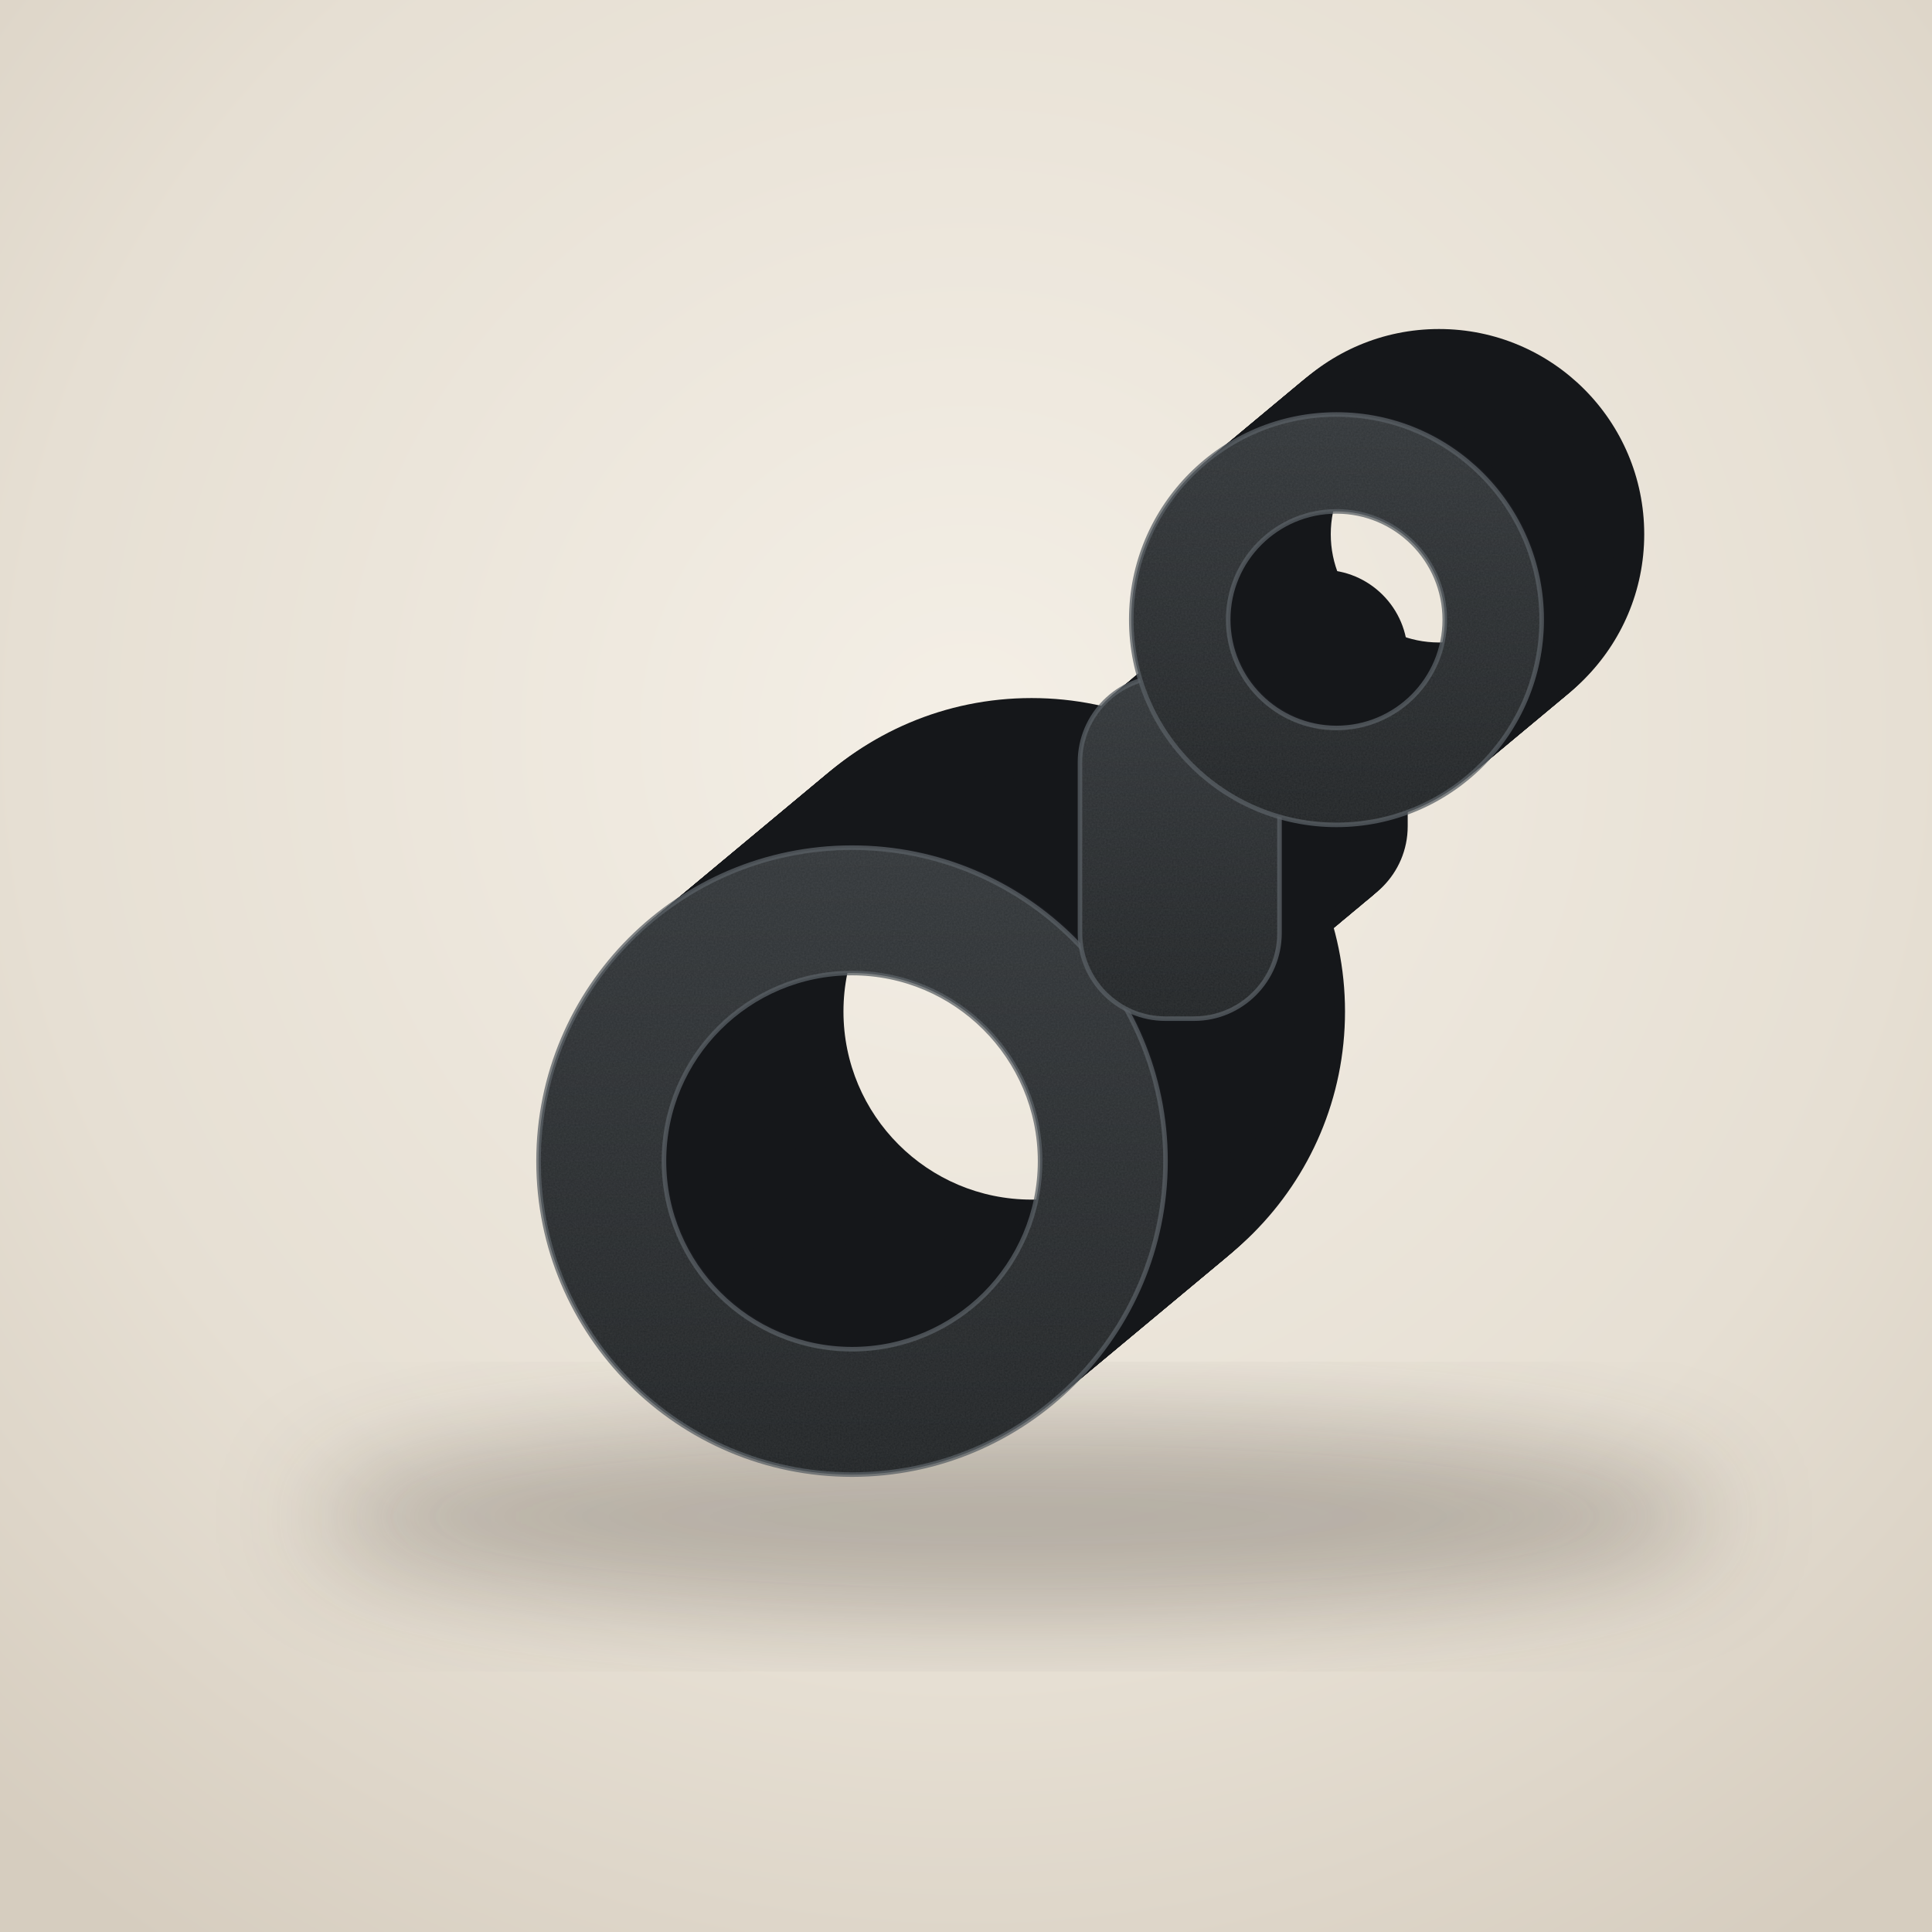
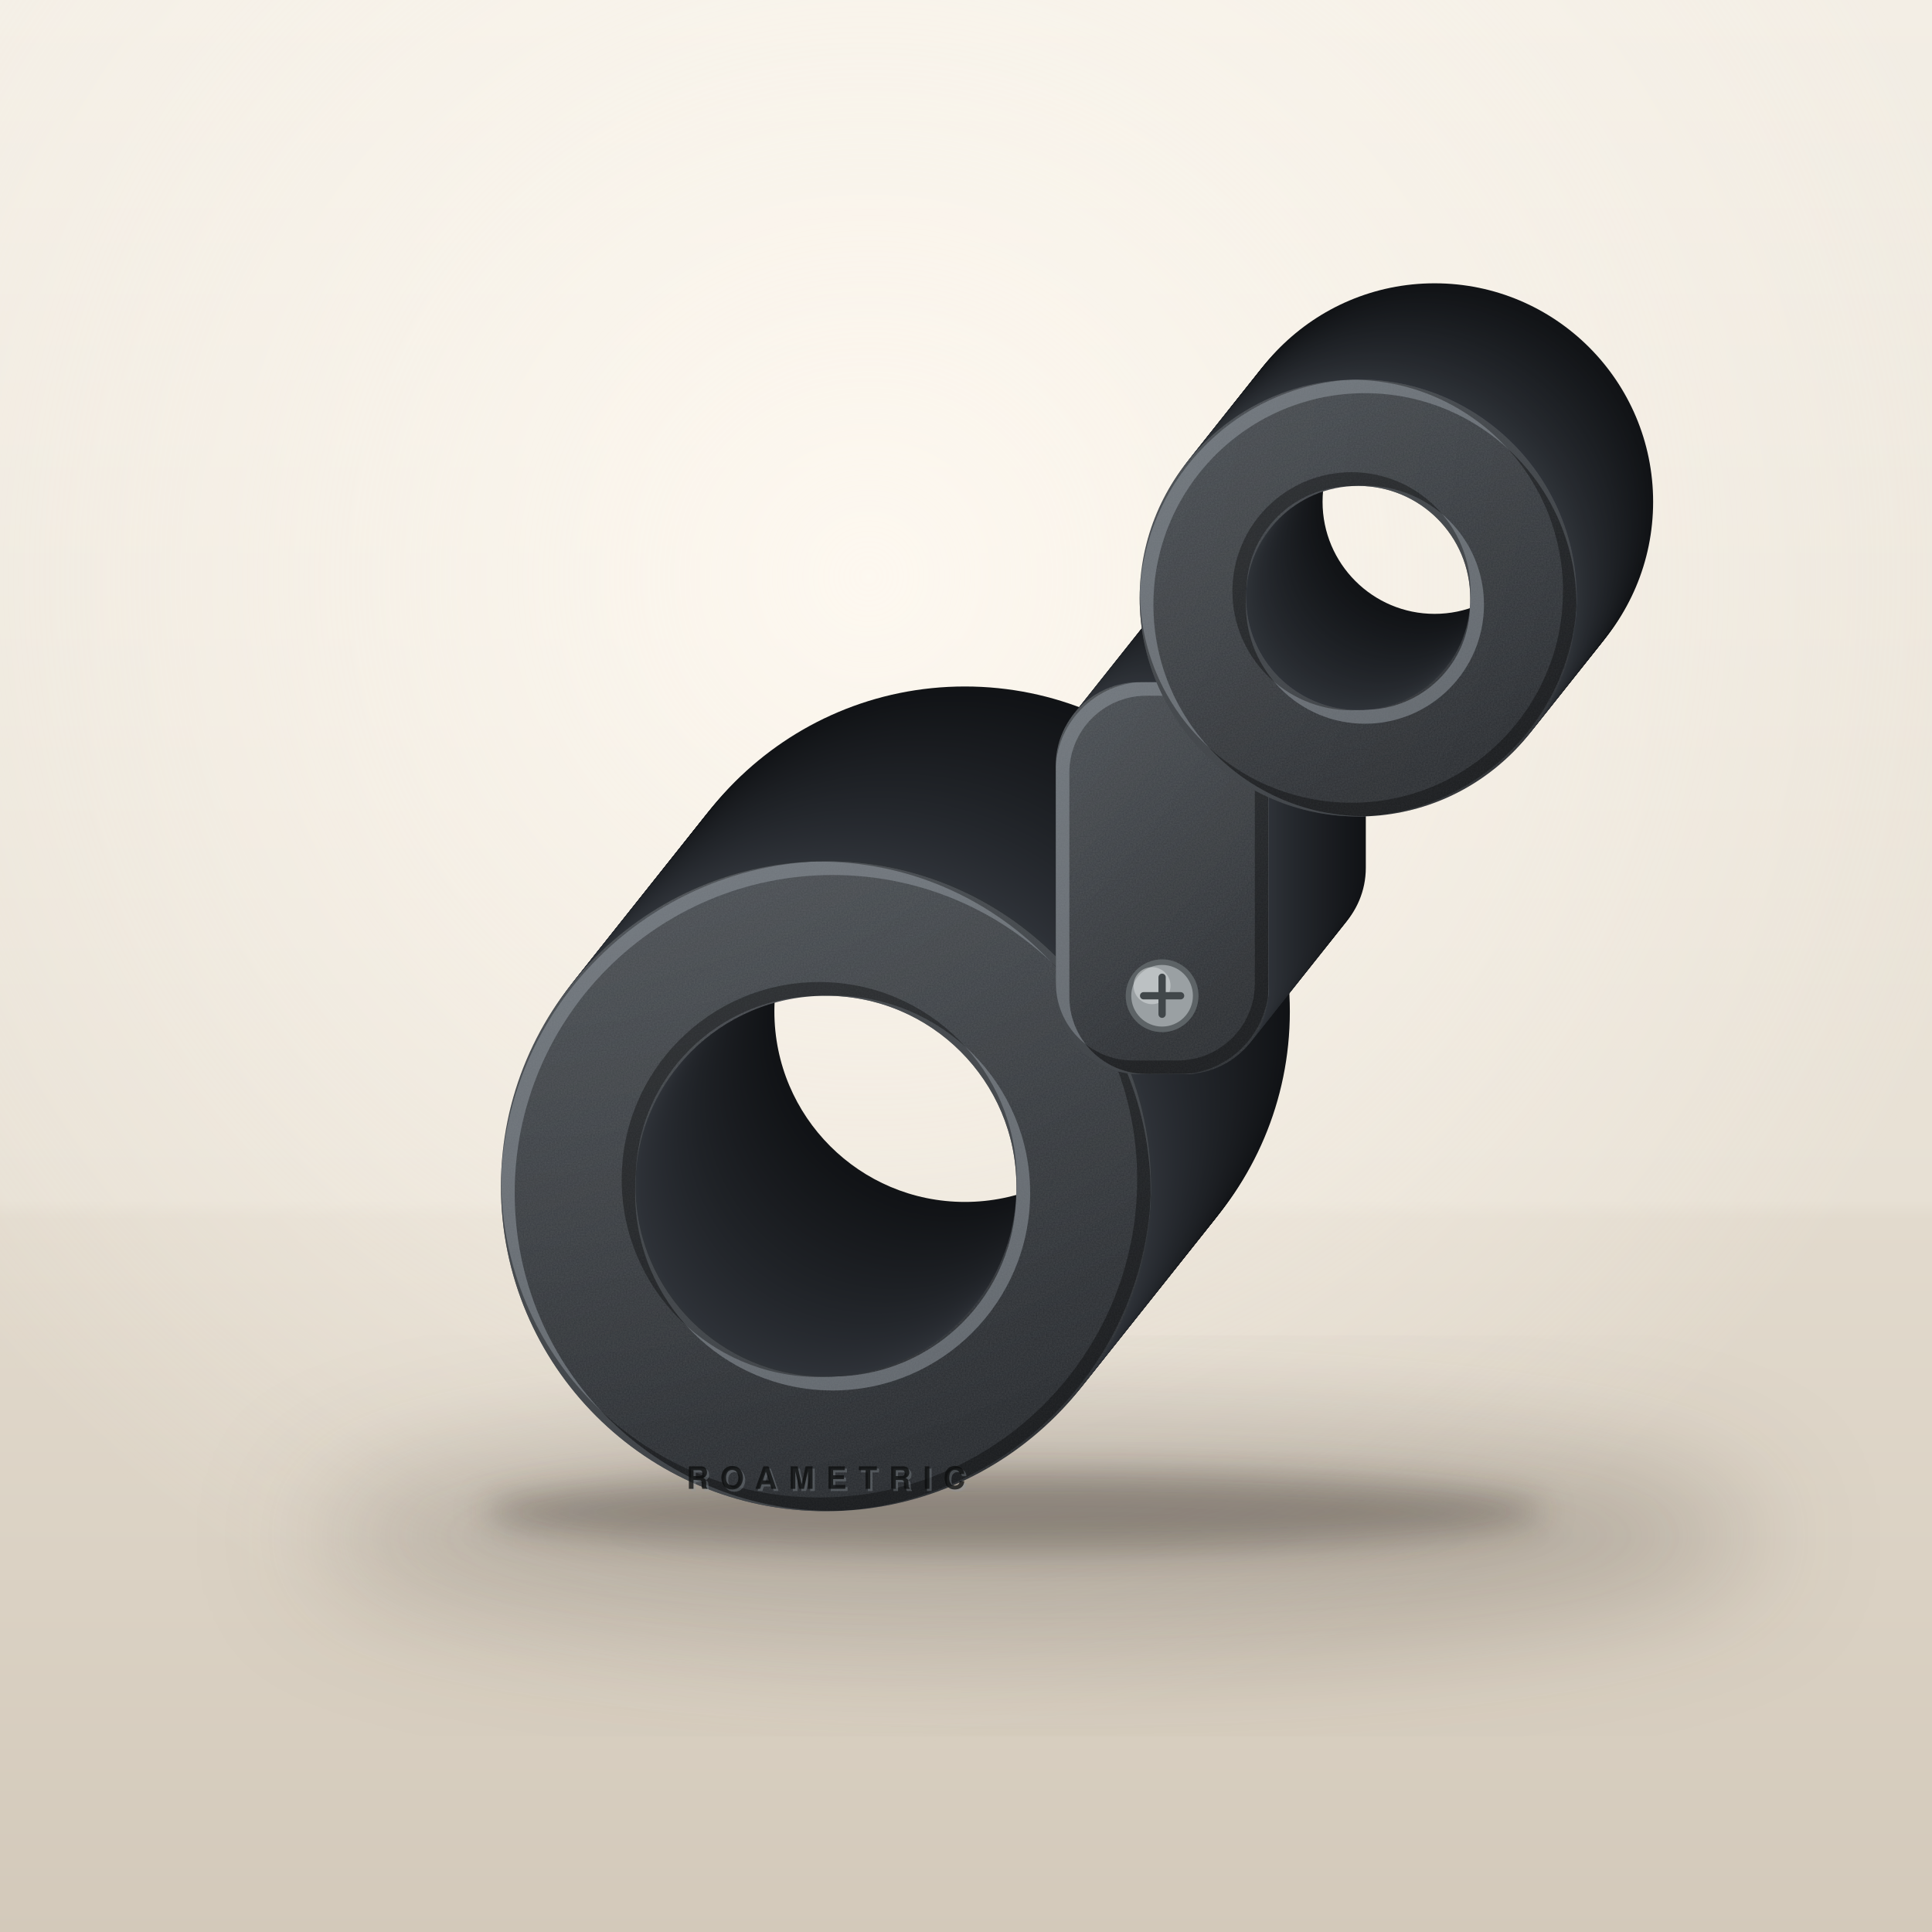
<svg xmlns="http://www.w3.org/2000/svg" viewBox="0 0 800 800" width="800" height="800">
  <defs>
-     <radialGradient id="bg" cx="50%" cy="38%" r="75%">
-       <stop offset="0" stop-color="#f4efe6" />
-       <stop offset=".65" stop-color="#e6dfd3" />
-       <stop offset="1" stop-color="#d6cdbf" />
+     <linearGradient id="bg" x1="0" y1="0" x2="0" y2="1">
+       <stop offset="0" stop-color="#f3eee5" />
+       <stop offset=".62" stop-color="#e7e0d4" />
+       <stop offset=".63" stop-color="#e2dacd" />
+       <stop offset="1" stop-color="#d3c9ba" />
+     </linearGradient>
+     <radialGradient id="glow" cx="45%" cy="30%" r="60%">
+       <stop offset="0" stop-color="#fffaf2" stop-opacity=".9" />
+       <stop offset="1" stop-color="#fffaf2" stop-opacity="0" />
    </radialGradient>
-     <linearGradient id="face" x1="0" y1="0" x2="0" y2="1">
-       <stop offset="0" stop-color="#33373a" />
-       <stop offset="1" stop-color="#222527" />
+     <filter id="soft" x="-40%" y="-40%" width="180%" height="180%">
+       <feGaussianBlur stdDeviation="26" />
+     </filter>
+     <filter id="tight" x="-40%" y="-40%" width="180%" height="180%">
+       <feGaussianBlur stdDeviation="7" />
+     </filter>
+     <filter id="powder">
+       <feTurbulence type="fractalNoise" baseFrequency="1.9" numOctaves="2" seed="4" />
+       <feColorMatrix values="0 0 0 0 1  0 0 0 0 1  0 0 0 0 1  0 0 0 .09 0" />
+     </filter>
+     <filter id="fiber">
+       <feTurbulence type="fractalNoise" baseFrequency="0.02 1.4" numOctaves="2" seed="9" />
+       <feColorMatrix values="0 0 0 0 1  0 0 0 0 1  0 0 0 0 1  0 0 0 .12 0" />
+     </filter>
+     <linearGradient id="face" x1="0" y1="0" x2=".35" y2="1">
+       <stop offset="0" stop-color="#40454a" />
+       <stop offset="1" stop-color="#272a2e" />
    </linearGradient>
-     <filter id="shadow" x="-30%" y="-30%" width="160%" height="160%">
-       <feGaussianBlur stdDeviation="22" />
-     </filter>
-     <filter id="grain">
-       <feTurbulence type="fractalNoise" baseFrequency="1.6" numOctaves="2" stitchTiles="stitch" />
-       <feColorMatrix values="0 0 0 0 1  0 0 0 0 1  0 0 0 0 1  0 0 0 .07 0" />
-       <feComposite in2="SourceGraphic" operator="in" />
-     </filter>
+     <radialGradient id="spec" cx="30%" cy="22%" r="55%">
+       <stop offset="0" stop-color="#fff" stop-opacity=".13" />
+       <stop offset="1" stop-color="#fff" stop-opacity="0" />
+     </radialGradient>
  </defs>
  <rect width="800" height="800" fill="url(#bg)" />
-   <ellipse cx="420" cy="628" rx="290" ry="40" fill="#3a332a" opacity=".3" filter="url(#shadow)" />
-   <g transform="translate(400 410) scale(1.18) translate(-400 -410)">
+   <rect width="800" height="800" fill="url(#glow)" />
+   <ellipse cx="430" cy="636" rx="300" ry="46" fill="#3b3329" opacity=".26" filter="url(#soft)" />
+   <ellipse cx="420" cy="626" rx="220" ry="16" fill="#2a241d" opacity=".32" filter="url(#tight)" />
+   <g transform="translate(400 410) scale(1.16) translate(-400 -410)">
    <defs>
-       <path id="sonnensegel-halter-p0" d="M250 470a110 110 0 1 0 220 0a110 110 0 1 0 -220 0ZM294 470a66 66 0 1 0 132 0a66 66 0 1 0 -132 0Z" fill-rule="evenodd" />
+       <path id="sonnensegel-halter-p0" d="M234 480a116 116 0 1 0 232 0a116 116 0 1 0 -232 0ZM282 480a68 68 0 1 0 136 0a68 68 0 1 0 -136 0Z" fill-rule="evenodd" />
+       <mask id="sonnensegel-halter-p0-m">
+         <use href="#sonnensegel-halter-p0" fill="#fff" />
+       </mask>
    </defs>
-     <use href="#sonnensegel-halter-p0" fill="#15171a" transform="translate(63.0 -52.5)" />
-     <use href="#sonnensegel-halter-p0" fill="#15171a" transform="translate(62.1 -51.8)" />
-     <use href="#sonnensegel-halter-p0" fill="#15171a" transform="translate(61.2 -51.0)" />
-     <use href="#sonnensegel-halter-p0" fill="#15171a" transform="translate(60.3 -50.2)" />
-     <use href="#sonnensegel-halter-p0" fill="#15171a" transform="translate(59.4 -49.5)" />
-     <use href="#sonnensegel-halter-p0" fill="#15171a" transform="translate(58.5 -48.8)" />
-     <use href="#sonnensegel-halter-p0" fill="#15171a" transform="translate(57.6 -48.0)" />
-     <use href="#sonnensegel-halter-p0" fill="#15171a" transform="translate(56.7 -47.2)" />
-     <use href="#sonnensegel-halter-p0" fill="#15171a" transform="translate(55.8 -46.5)" />
-     <use href="#sonnensegel-halter-p0" fill="#15171a" transform="translate(54.9 -45.8)" />
-     <use href="#sonnensegel-halter-p0" fill="#15171a" transform="translate(54.0 -45.0)" />
-     <use href="#sonnensegel-halter-p0" fill="#15171a" transform="translate(53.1 -44.2)" />
-     <use href="#sonnensegel-halter-p0" fill="#15171a" transform="translate(52.2 -43.5)" />
-     <use href="#sonnensegel-halter-p0" fill="#15171a" transform="translate(51.3 -42.8)" />
-     <use href="#sonnensegel-halter-p0" fill="#15171a" transform="translate(50.4 -42.0)" />
-     <use href="#sonnensegel-halter-p0" fill="#15171a" transform="translate(49.5 -41.2)" />
-     <use href="#sonnensegel-halter-p0" fill="#15171a" transform="translate(48.6 -40.5)" />
-     <use href="#sonnensegel-halter-p0" fill="#15171a" transform="translate(47.7 -39.8)" />
-     <use href="#sonnensegel-halter-p0" fill="#15171a" transform="translate(46.8 -39.0)" />
-     <use href="#sonnensegel-halter-p0" fill="#15171a" transform="translate(45.9 -38.2)" />
-     <use href="#sonnensegel-halter-p0" fill="#15171a" transform="translate(45.0 -37.5)" />
-     <use href="#sonnensegel-halter-p0" fill="#15171a" transform="translate(44.1 -36.8)" />
-     <use href="#sonnensegel-halter-p0" fill="#15171a" transform="translate(43.2 -36.0)" />
-     <use href="#sonnensegel-halter-p0" fill="#15171a" transform="translate(42.3 -35.2)" />
-     <use href="#sonnensegel-halter-p0" fill="#15171a" transform="translate(41.4 -34.5)" />
-     <use href="#sonnensegel-halter-p0" fill="#15171a" transform="translate(40.5 -33.8)" />
-     <use href="#sonnensegel-halter-p0" fill="#15171a" transform="translate(39.6 -33.0)" />
-     <use href="#sonnensegel-halter-p0" fill="#15171a" transform="translate(38.7 -32.2)" />
-     <use href="#sonnensegel-halter-p0" fill="#15171a" transform="translate(37.8 -31.5)" />
-     <use href="#sonnensegel-halter-p0" fill="#15171a" transform="translate(36.9 -30.8)" />
-     <use href="#sonnensegel-halter-p0" fill="#15171a" transform="translate(36.0 -30.0)" />
-     <use href="#sonnensegel-halter-p0" fill="#15171a" transform="translate(35.1 -29.2)" />
-     <use href="#sonnensegel-halter-p0" fill="#15171a" transform="translate(34.2 -28.5)" />
-     <use href="#sonnensegel-halter-p0" fill="#15171a" transform="translate(33.3 -27.8)" />
-     <use href="#sonnensegel-halter-p0" fill="#15171a" transform="translate(32.4 -27.0)" />
-     <use href="#sonnensegel-halter-p0" fill="#15171a" transform="translate(31.5 -26.2)" />
-     <use href="#sonnensegel-halter-p0" fill="#15171a" transform="translate(30.6 -25.5)" />
-     <use href="#sonnensegel-halter-p0" fill="#15171a" transform="translate(29.7 -24.8)" />
-     <use href="#sonnensegel-halter-p0" fill="#15171a" transform="translate(28.8 -24.0)" />
-     <use href="#sonnensegel-halter-p0" fill="#15171a" transform="translate(27.9 -23.2)" />
-     <use href="#sonnensegel-halter-p0" fill="#15171a" transform="translate(27.0 -22.5)" />
-     <use href="#sonnensegel-halter-p0" fill="#15171a" transform="translate(26.1 -21.8)" />
-     <use href="#sonnensegel-halter-p0" fill="#15171a" transform="translate(25.2 -21.0)" />
-     <use href="#sonnensegel-halter-p0" fill="#15171a" transform="translate(24.3 -20.2)" />
-     <use href="#sonnensegel-halter-p0" fill="#15171a" transform="translate(23.4 -19.5)" />
-     <use href="#sonnensegel-halter-p0" fill="#15171a" transform="translate(22.5 -18.8)" />
-     <use href="#sonnensegel-halter-p0" fill="#15171a" transform="translate(21.6 -18.0)" />
-     <use href="#sonnensegel-halter-p0" fill="#15171a" transform="translate(20.7 -17.2)" />
-     <use href="#sonnensegel-halter-p0" fill="#15171a" transform="translate(19.8 -16.5)" />
-     <use href="#sonnensegel-halter-p0" fill="#15171a" transform="translate(18.9 -15.8)" />
-     <use href="#sonnensegel-halter-p0" fill="#15171a" transform="translate(18.0 -15.0)" />
-     <use href="#sonnensegel-halter-p0" fill="#15171a" transform="translate(17.1 -14.2)" />
-     <use href="#sonnensegel-halter-p0" fill="#15171a" transform="translate(16.2 -13.5)" />
-     <use href="#sonnensegel-halter-p0" fill="#15171a" transform="translate(15.3 -12.8)" />
-     <use href="#sonnensegel-halter-p0" fill="#15171a" transform="translate(14.4 -12.0)" />
-     <use href="#sonnensegel-halter-p0" fill="#15171a" transform="translate(13.5 -11.2)" />
-     <use href="#sonnensegel-halter-p0" fill="#15171a" transform="translate(12.6 -10.5)" />
-     <use href="#sonnensegel-halter-p0" fill="#15171a" transform="translate(11.7 -9.8)" />
-     <use href="#sonnensegel-halter-p0" fill="#15171a" transform="translate(10.8 -9.0)" />
-     <use href="#sonnensegel-halter-p0" fill="#15171a" transform="translate(9.9 -8.2)" />
-     <use href="#sonnensegel-halter-p0" fill="#15171a" transform="translate(9.0 -7.5)" />
-     <use href="#sonnensegel-halter-p0" fill="#15171a" transform="translate(8.1 -6.8)" />
-     <use href="#sonnensegel-halter-p0" fill="#15171a" transform="translate(7.2 -6.0)" />
-     <use href="#sonnensegel-halter-p0" fill="#15171a" transform="translate(6.3 -5.2)" />
-     <use href="#sonnensegel-halter-p0" fill="#15171a" transform="translate(5.4 -4.5)" />
-     <use href="#sonnensegel-halter-p0" fill="#15171a" transform="translate(4.5 -3.8)" />
-     <use href="#sonnensegel-halter-p0" fill="#15171a" transform="translate(3.6 -3.0)" />
-     <use href="#sonnensegel-halter-p0" fill="#15171a" transform="translate(2.7 -2.2)" />
-     <use href="#sonnensegel-halter-p0" fill="#15171a" transform="translate(1.8 -1.5)" />
-     <use href="#sonnensegel-halter-p0" fill="#1a1c20" transform="translate(0.9 -0.8)" />
+     <use href="#sonnensegel-halter-p0" fill="#111316" transform="translate(49.60 -62.40)" />
+     <use href="#sonnensegel-halter-p0" fill="#111316" transform="translate(48.98 -61.62)" />
+     <use href="#sonnensegel-halter-p0" fill="#111316" transform="translate(48.36 -60.84)" />
+     <use href="#sonnensegel-halter-p0" fill="#111317" transform="translate(47.74 -60.06)" />
+     <use href="#sonnensegel-halter-p0" fill="#121417" transform="translate(47.12 -59.28)" />
+     <use href="#sonnensegel-halter-p0" fill="#121417" transform="translate(46.50 -58.50)" />
+     <use href="#sonnensegel-halter-p0" fill="#121418" transform="translate(45.88 -57.72)" />
+     <use href="#sonnensegel-halter-p0" fill="#131518" transform="translate(45.26 -56.94)" />
+     <use href="#sonnensegel-halter-p0" fill="#131518" transform="translate(44.64 -56.16)" />
+     <use href="#sonnensegel-halter-p0" fill="#131619" transform="translate(44.02 -55.38)" />
+     <use href="#sonnensegel-halter-p0" fill="#141619" transform="translate(43.40 -54.60)" />
+     <use href="#sonnensegel-halter-p0" fill="#14161a" transform="translate(42.78 -53.82)" />
+     <use href="#sonnensegel-halter-p0" fill="#14171a" transform="translate(42.16 -53.04)" />
+     <use href="#sonnensegel-halter-p0" fill="#15171a" transform="translate(41.54 -52.26)" />
+     <use href="#sonnensegel-halter-p0" fill="#15171b" transform="translate(40.92 -51.48)" />
+     <use href="#sonnensegel-halter-p0" fill="#15181b" transform="translate(40.30 -50.70)" />
+     <use href="#sonnensegel-halter-p0" fill="#16181b" transform="translate(39.68 -49.92)" />
+     <use href="#sonnensegel-halter-p0" fill="#16181c" transform="translate(39.06 -49.14)" />
+     <use href="#sonnensegel-halter-p0" fill="#16191c" transform="translate(38.44 -48.36)" />
+     <use href="#sonnensegel-halter-p0" fill="#17191d" transform="translate(37.82 -47.58)" />
+     <use href="#sonnensegel-halter-p0" fill="#17191d" transform="translate(37.20 -46.80)" />
+     <use href="#sonnensegel-halter-p0" fill="#171a1d" transform="translate(36.58 -46.02)" />
+     <use href="#sonnensegel-halter-p0" fill="#181a1e" transform="translate(35.96 -45.24)" />
+     <use href="#sonnensegel-halter-p0" fill="#181a1e" transform="translate(35.34 -44.46)" />
+     <use href="#sonnensegel-halter-p0" fill="#181b1e" transform="translate(34.72 -43.68)" />
+     <use href="#sonnensegel-halter-p0" fill="#191b1f" transform="translate(34.10 -42.90)" />
+     <use href="#sonnensegel-halter-p0" fill="#191b1f" transform="translate(33.48 -42.12)" />
+     <use href="#sonnensegel-halter-p0" fill="#191c20" transform="translate(32.86 -41.34)" />
+     <use href="#sonnensegel-halter-p0" fill="#1a1c20" transform="translate(32.24 -40.56)" />
+     <use href="#sonnensegel-halter-p0" fill="#1a1c20" transform="translate(31.62 -39.78)" />
+     <use href="#sonnensegel-halter-p0" fill="#1a1d21" transform="translate(31.00 -39.00)" />
+     <use href="#sonnensegel-halter-p0" fill="#1b1d21" transform="translate(30.38 -38.22)" />
+     <use href="#sonnensegel-halter-p0" fill="#1b1e22" transform="translate(29.76 -37.44)" />
+     <use href="#sonnensegel-halter-p0" fill="#1b1e22" transform="translate(29.14 -36.66)" />
+     <use href="#sonnensegel-halter-p0" fill="#1c1e22" transform="translate(28.52 -35.88)" />
+     <use href="#sonnensegel-halter-p0" fill="#1c1f23" transform="translate(27.90 -35.10)" />
+     <use href="#sonnensegel-halter-p0" fill="#1c1f23" transform="translate(27.28 -34.32)" />
+     <use href="#sonnensegel-halter-p0" fill="#1d1f24" transform="translate(26.66 -33.54)" />
+     <use href="#sonnensegel-halter-p0" fill="#1d2024" transform="translate(26.04 -32.76)" />
+     <use href="#sonnensegel-halter-p0" fill="#1d2024" transform="translate(25.42 -31.98)" />
+     <use href="#sonnensegel-halter-p0" fill="#1e2125" transform="translate(24.80 -31.20)" />
+     <use href="#sonnensegel-halter-p0" fill="#1e2125" transform="translate(24.18 -30.42)" />
+     <use href="#sonnensegel-halter-p0" fill="#1e2126" transform="translate(23.56 -29.64)" />
+     <use href="#sonnensegel-halter-p0" fill="#1f2226" transform="translate(22.94 -28.86)" />
+     <use href="#sonnensegel-halter-p0" fill="#1f2226" transform="translate(22.32 -28.08)" />
+     <use href="#sonnensegel-halter-p0" fill="#1f2227" transform="translate(21.70 -27.30)" />
+     <use href="#sonnensegel-halter-p0" fill="#202327" transform="translate(21.08 -26.52)" />
+     <use href="#sonnensegel-halter-p0" fill="#202328" transform="translate(20.46 -25.74)" />
+     <use href="#sonnensegel-halter-p0" fill="#212428" transform="translate(19.84 -24.96)" />
+     <use href="#sonnensegel-halter-p0" fill="#212429" transform="translate(19.22 -24.18)" />
+     <use href="#sonnensegel-halter-p0" fill="#212429" transform="translate(18.60 -23.40)" />
+     <use href="#sonnensegel-halter-p0" fill="#22252a" transform="translate(17.98 -22.62)" />
+     <use href="#sonnensegel-halter-p0" fill="#22252a" transform="translate(17.36 -21.84)" />
+     <use href="#sonnensegel-halter-p0" fill="#22262a" transform="translate(16.74 -21.06)" />
+     <use href="#sonnensegel-halter-p0" fill="#23262b" transform="translate(16.12 -20.28)" />
+     <use href="#sonnensegel-halter-p0" fill="#23262b" transform="translate(15.50 -19.50)" />
+     <use href="#sonnensegel-halter-p0" fill="#24272c" transform="translate(14.88 -18.72)" />
+     <use href="#sonnensegel-halter-p0" fill="#24272c" transform="translate(14.26 -17.94)" />
+     <use href="#sonnensegel-halter-p0" fill="#24282d" transform="translate(13.64 -17.16)" />
+     <use href="#sonnensegel-halter-p0" fill="#25282d" transform="translate(13.02 -16.38)" />
+     <use href="#sonnensegel-halter-p0" fill="#25292e" transform="translate(12.40 -15.60)" />
+     <use href="#sonnensegel-halter-p0" fill="#26292e" transform="translate(11.78 -14.82)" />
+     <use href="#sonnensegel-halter-p0" fill="#26292f" transform="translate(11.16 -14.04)" />
+     <use href="#sonnensegel-halter-p0" fill="#272a2f" transform="translate(10.54 -13.26)" />
+     <use href="#sonnensegel-halter-p0" fill="#272a30" transform="translate(9.92 -12.48)" />
+     <use href="#sonnensegel-halter-p0" fill="#272b30" transform="translate(9.30 -11.70)" />
+     <use href="#sonnensegel-halter-p0" fill="#282b31" transform="translate(8.68 -10.92)" />
+     <use href="#sonnensegel-halter-p0" fill="#282c31" transform="translate(8.06 -10.14)" />
+     <use href="#sonnensegel-halter-p0" fill="#292c32" transform="translate(7.44 -9.36)" />
+     <use href="#sonnensegel-halter-p0" fill="#292d32" transform="translate(6.82 -8.58)" />
+     <use href="#sonnensegel-halter-p0" fill="#2a2d33" transform="translate(6.20 -7.80)" />
+     <use href="#sonnensegel-halter-p0" fill="#2a2e33" transform="translate(5.58 -7.02)" />
+     <use href="#sonnensegel-halter-p0" fill="#2b2e34" transform="translate(4.96 -6.24)" />
+     <use href="#sonnensegel-halter-p0" fill="#2b2f34" transform="translate(4.34 -5.46)" />
+     <use href="#sonnensegel-halter-p0" fill="#2c2f35" transform="translate(3.72 -4.68)" />
+     <use href="#sonnensegel-halter-p0" fill="#2c3036" transform="translate(3.10 -3.90)" />
+     <use href="#sonnensegel-halter-p0" fill="#2d3036" transform="translate(2.48 -3.12)" />
+     <use href="#sonnensegel-halter-p0" fill="#2d3137" transform="translate(1.86 -2.34)" />
+     <use href="#sonnensegel-halter-p0" fill="#2e3238" transform="translate(1.24 -1.56)" />
+     <use href="#sonnensegel-halter-p0" fill="#2f3338" transform="translate(0.62 -0.78)" />
    <use href="#sonnensegel-halter-p0" fill="url(#face)" />
-     <use href="#sonnensegel-halter-p0" fill="#000" filter="url(#grain)" />
-     <use href="#sonnensegel-halter-p0" fill="none" stroke="#5a6066" stroke-width="1.6" opacity=".75" />
+     <rect width="800" height="800" filter="url(#powder)" mask="url(#sonnensegel-halter-p0-m)" />
+     <rect width="800" height="800" fill="url(#spec)" mask="url(#sonnensegel-halter-p0-m)" />
+     <g mask="url(#sonnensegel-halter-p0-m)">
+       <use href="#sonnensegel-halter-p0" fill="none" stroke="#8f979f" stroke-width="5" opacity=".55" transform="translate(2.4 2.4)" />
+       <use href="#sonnensegel-halter-p0" fill="none" stroke="#000" stroke-width="5" opacity=".35" transform="translate(-2.4 -2.4)" />
+     </g>
+     <g>
+       <text x="350.8" y="588.8" text-anchor="middle" font-family="Helvetica, Arial, sans-serif" font-weight="700" font-size="11" letter-spacing="4.2" fill="#8f979f" opacity=".35">ROAMETRIC</text>
+       <text x="350" y="588" text-anchor="middle" font-family="Helvetica, Arial, sans-serif" font-weight="700" font-size="11" letter-spacing="4.2" fill="#0b0c0c" opacity=".75">ROAMETRIC</text>
+     </g>
    <defs>
-       <path id="sonnensegel-halter-p1" d="M470 300H480A30 30 0 0 1 510 330V390A30 30 0 0 1 480 420H470A30 30 0 0 1 440 390V330A30 30 0 0 1 470 300Z" fill-rule="evenodd" />
+       <path id="sonnensegel-halter-p1" d="M462 300H478A30 30 0 0 1 508 330V410A30 30 0 0 1 478 440H462A30 30 0 0 1 432 410V330A30 30 0 0 1 462 300Z" fill-rule="evenodd" />
+       <mask id="sonnensegel-halter-p1-m">
+         <use href="#sonnensegel-halter-p1" fill="#fff" />
+       </mask>
    </defs>
-     <use href="#sonnensegel-halter-p1" fill="#15171a" transform="translate(45.0 -37.5)" />
-     <use href="#sonnensegel-halter-p1" fill="#15171a" transform="translate(44.1 -36.8)" />
-     <use href="#sonnensegel-halter-p1" fill="#15171a" transform="translate(43.2 -36.0)" />
-     <use href="#sonnensegel-halter-p1" fill="#15171a" transform="translate(42.3 -35.2)" />
-     <use href="#sonnensegel-halter-p1" fill="#15171a" transform="translate(41.4 -34.5)" />
-     <use href="#sonnensegel-halter-p1" fill="#15171a" transform="translate(40.5 -33.8)" />
-     <use href="#sonnensegel-halter-p1" fill="#15171a" transform="translate(39.6 -33.0)" />
-     <use href="#sonnensegel-halter-p1" fill="#15171a" transform="translate(38.7 -32.2)" />
-     <use href="#sonnensegel-halter-p1" fill="#15171a" transform="translate(37.8 -31.5)" />
-     <use href="#sonnensegel-halter-p1" fill="#15171a" transform="translate(36.9 -30.8)" />
-     <use href="#sonnensegel-halter-p1" fill="#15171a" transform="translate(36.0 -30.0)" />
-     <use href="#sonnensegel-halter-p1" fill="#15171a" transform="translate(35.1 -29.2)" />
-     <use href="#sonnensegel-halter-p1" fill="#15171a" transform="translate(34.2 -28.5)" />
-     <use href="#sonnensegel-halter-p1" fill="#15171a" transform="translate(33.3 -27.8)" />
-     <use href="#sonnensegel-halter-p1" fill="#15171a" transform="translate(32.4 -27.0)" />
-     <use href="#sonnensegel-halter-p1" fill="#15171a" transform="translate(31.5 -26.2)" />
-     <use href="#sonnensegel-halter-p1" fill="#15171a" transform="translate(30.6 -25.5)" />
-     <use href="#sonnensegel-halter-p1" fill="#15171a" transform="translate(29.7 -24.8)" />
-     <use href="#sonnensegel-halter-p1" fill="#15171a" transform="translate(28.8 -24.0)" />
-     <use href="#sonnensegel-halter-p1" fill="#15171a" transform="translate(27.9 -23.2)" />
-     <use href="#sonnensegel-halter-p1" fill="#15171a" transform="translate(27.0 -22.5)" />
-     <use href="#sonnensegel-halter-p1" fill="#15171a" transform="translate(26.1 -21.8)" />
-     <use href="#sonnensegel-halter-p1" fill="#15171a" transform="translate(25.2 -21.0)" />
-     <use href="#sonnensegel-halter-p1" fill="#15171a" transform="translate(24.3 -20.2)" />
-     <use href="#sonnensegel-halter-p1" fill="#15171a" transform="translate(23.4 -19.5)" />
-     <use href="#sonnensegel-halter-p1" fill="#15171a" transform="translate(22.5 -18.8)" />
-     <use href="#sonnensegel-halter-p1" fill="#15171a" transform="translate(21.6 -18.0)" />
-     <use href="#sonnensegel-halter-p1" fill="#15171a" transform="translate(20.7 -17.2)" />
-     <use href="#sonnensegel-halter-p1" fill="#15171a" transform="translate(19.8 -16.5)" />
-     <use href="#sonnensegel-halter-p1" fill="#15171a" transform="translate(18.9 -15.8)" />
-     <use href="#sonnensegel-halter-p1" fill="#15171a" transform="translate(18.0 -15.0)" />
-     <use href="#sonnensegel-halter-p1" fill="#15171a" transform="translate(17.1 -14.2)" />
-     <use href="#sonnensegel-halter-p1" fill="#15171a" transform="translate(16.2 -13.5)" />
-     <use href="#sonnensegel-halter-p1" fill="#15171a" transform="translate(15.3 -12.8)" />
-     <use href="#sonnensegel-halter-p1" fill="#15171a" transform="translate(14.4 -12.0)" />
-     <use href="#sonnensegel-halter-p1" fill="#15171a" transform="translate(13.5 -11.2)" />
-     <use href="#sonnensegel-halter-p1" fill="#15171a" transform="translate(12.6 -10.5)" />
-     <use href="#sonnensegel-halter-p1" fill="#15171a" transform="translate(11.7 -9.8)" />
-     <use href="#sonnensegel-halter-p1" fill="#15171a" transform="translate(10.8 -9.0)" />
-     <use href="#sonnensegel-halter-p1" fill="#15171a" transform="translate(9.9 -8.2)" />
-     <use href="#sonnensegel-halter-p1" fill="#15171a" transform="translate(9.0 -7.5)" />
-     <use href="#sonnensegel-halter-p1" fill="#15171a" transform="translate(8.1 -6.8)" />
-     <use href="#sonnensegel-halter-p1" fill="#15171a" transform="translate(7.2 -6.0)" />
-     <use href="#sonnensegel-halter-p1" fill="#15171a" transform="translate(6.3 -5.2)" />
-     <use href="#sonnensegel-halter-p1" fill="#15171a" transform="translate(5.4 -4.5)" />
-     <use href="#sonnensegel-halter-p1" fill="#15171a" transform="translate(4.5 -3.8)" />
-     <use href="#sonnensegel-halter-p1" fill="#15171a" transform="translate(3.6 -3.0)" />
-     <use href="#sonnensegel-halter-p1" fill="#15171a" transform="translate(2.7 -2.2)" />
-     <use href="#sonnensegel-halter-p1" fill="#15171a" transform="translate(1.8 -1.5)" />
-     <use href="#sonnensegel-halter-p1" fill="#1a1c20" transform="translate(0.9 -0.8)" />
+     <use href="#sonnensegel-halter-p1" fill="#111316" transform="translate(34.72 -43.68)" />
+     <use href="#sonnensegel-halter-p1" fill="#111316" transform="translate(34.10 -42.90)" />
+     <use href="#sonnensegel-halter-p1" fill="#111317" transform="translate(33.48 -42.12)" />
+     <use href="#sonnensegel-halter-p1" fill="#121417" transform="translate(32.86 -41.34)" />
+     <use href="#sonnensegel-halter-p1" fill="#121418" transform="translate(32.24 -40.56)" />
+     <use href="#sonnensegel-halter-p1" fill="#131518" transform="translate(31.62 -39.78)" />
+     <use href="#sonnensegel-halter-p1" fill="#131519" transform="translate(31.00 -39.00)" />
+     <use href="#sonnensegel-halter-p1" fill="#141619" transform="translate(30.38 -38.22)" />
+     <use href="#sonnensegel-halter-p1" fill="#14161a" transform="translate(29.76 -37.44)" />
+     <use href="#sonnensegel-halter-p1" fill="#15171a" transform="translate(29.14 -36.66)" />
+     <use href="#sonnensegel-halter-p1" fill="#15171b" transform="translate(28.52 -35.88)" />
+     <use href="#sonnensegel-halter-p1" fill="#15181b" transform="translate(27.90 -35.10)" />
+     <use href="#sonnensegel-halter-p1" fill="#16181c" transform="translate(27.28 -34.32)" />
+     <use href="#sonnensegel-halter-p1" fill="#16191c" transform="translate(26.66 -33.54)" />
+     <use href="#sonnensegel-halter-p1" fill="#17191d" transform="translate(26.04 -32.76)" />
+     <use href="#sonnensegel-halter-p1" fill="#171a1d" transform="translate(25.42 -31.98)" />
+     <use href="#sonnensegel-halter-p1" fill="#181a1e" transform="translate(24.80 -31.20)" />
+     <use href="#sonnensegel-halter-p1" fill="#181b1f" transform="translate(24.18 -30.42)" />
+     <use href="#sonnensegel-halter-p1" fill="#191b1f" transform="translate(23.56 -29.64)" />
+     <use href="#sonnensegel-halter-p1" fill="#191c20" transform="translate(22.94 -28.86)" />
+     <use href="#sonnensegel-halter-p1" fill="#1a1c20" transform="translate(22.32 -28.08)" />
+     <use href="#sonnensegel-halter-p1" fill="#1a1d21" transform="translate(21.70 -27.30)" />
+     <use href="#sonnensegel-halter-p1" fill="#1b1d21" transform="translate(21.08 -26.52)" />
+     <use href="#sonnensegel-halter-p1" fill="#1b1e22" transform="translate(20.46 -25.74)" />
+     <use href="#sonnensegel-halter-p1" fill="#1c1e22" transform="translate(19.84 -24.96)" />
+     <use href="#sonnensegel-halter-p1" fill="#1c1f23" transform="translate(19.22 -24.18)" />
+     <use href="#sonnensegel-halter-p1" fill="#1d1f24" transform="translate(18.60 -23.40)" />
+     <use href="#sonnensegel-halter-p1" fill="#1d2024" transform="translate(17.98 -22.62)" />
+     <use href="#sonnensegel-halter-p1" fill="#1e2125" transform="translate(17.36 -21.84)" />
+     <use href="#sonnensegel-halter-p1" fill="#1e2125" transform="translate(16.74 -21.06)" />
+     <use href="#sonnensegel-halter-p1" fill="#1f2226" transform="translate(16.12 -20.28)" />
+     <use href="#sonnensegel-halter-p1" fill="#1f2227" transform="translate(15.50 -19.50)" />
+     <use href="#sonnensegel-halter-p1" fill="#202327" transform="translate(14.88 -18.72)" />
+     <use href="#sonnensegel-halter-p1" fill="#202328" transform="translate(14.26 -17.94)" />
+     <use href="#sonnensegel-halter-p1" fill="#212428" transform="translate(13.64 -17.16)" />
+     <use href="#sonnensegel-halter-p1" fill="#212429" transform="translate(13.02 -16.38)" />
+     <use href="#sonnensegel-halter-p1" fill="#22252a" transform="translate(12.40 -15.60)" />
+     <use href="#sonnensegel-halter-p1" fill="#22262a" transform="translate(11.78 -14.82)" />
+     <use href="#sonnensegel-halter-p1" fill="#23262b" transform="translate(11.16 -14.04)" />
+     <use href="#sonnensegel-halter-p1" fill="#24272c" transform="translate(10.54 -13.26)" />
+     <use href="#sonnensegel-halter-p1" fill="#24272c" transform="translate(9.92 -12.48)" />
+     <use href="#sonnensegel-halter-p1" fill="#25282d" transform="translate(9.30 -11.70)" />
+     <use href="#sonnensegel-halter-p1" fill="#25292e" transform="translate(8.68 -10.92)" />
+     <use href="#sonnensegel-halter-p1" fill="#26292e" transform="translate(8.06 -10.14)" />
+     <use href="#sonnensegel-halter-p1" fill="#262a2f" transform="translate(7.44 -9.36)" />
+     <use href="#sonnensegel-halter-p1" fill="#272b30" transform="translate(6.82 -8.58)" />
+     <use href="#sonnensegel-halter-p1" fill="#282b30" transform="translate(6.20 -7.80)" />
+     <use href="#sonnensegel-halter-p1" fill="#282c31" transform="translate(5.58 -7.02)" />
+     <use href="#sonnensegel-halter-p1" fill="#292d32" transform="translate(4.96 -6.24)" />
+     <use href="#sonnensegel-halter-p1" fill="#2a2d33" transform="translate(4.34 -5.46)" />
+     <use href="#sonnensegel-halter-p1" fill="#2a2e33" transform="translate(3.72 -4.68)" />
+     <use href="#sonnensegel-halter-p1" fill="#2b2f34" transform="translate(3.10 -3.90)" />
+     <use href="#sonnensegel-halter-p1" fill="#2c3035" transform="translate(2.48 -3.12)" />
+     <use href="#sonnensegel-halter-p1" fill="#2d3036" transform="translate(1.86 -2.34)" />
+     <use href="#sonnensegel-halter-p1" fill="#2d3137" transform="translate(1.24 -1.56)" />
+     <use href="#sonnensegel-halter-p1" fill="#2e3238" transform="translate(0.62 -0.78)" />
    <use href="#sonnensegel-halter-p1" fill="url(#face)" />
-     <use href="#sonnensegel-halter-p1" fill="#000" filter="url(#grain)" />
-     <use href="#sonnensegel-halter-p1" fill="none" stroke="#5a6066" stroke-width="1.6" opacity=".75" />
+     <rect width="800" height="800" filter="url(#powder)" mask="url(#sonnensegel-halter-p1-m)" />
+     <rect width="800" height="800" fill="url(#spec)" mask="url(#sonnensegel-halter-p1-m)" />
+     <g mask="url(#sonnensegel-halter-p1-m)">
+       <use href="#sonnensegel-halter-p1" fill="none" stroke="#8f979f" stroke-width="5" opacity=".55" transform="translate(2.4 2.4)" />
+       <use href="#sonnensegel-halter-p1" fill="none" stroke="#000" stroke-width="5" opacity=".35" transform="translate(-2.4 -2.4)" />
+     </g>
    <defs>
-       <path id="sonnensegel-halter-p2" d="M458 280a72 72 0 1 0 144 0a72 72 0 1 0 -144 0ZM492 280a38 38 0 1 0 76 0a38 38 0 1 0 -76 0Z" fill-rule="evenodd" />
+       <path id="sonnensegel-halter-p2" d="M462 270a78 78 0 1 0 156 0a78 78 0 1 0 -156 0ZM500 270a40 40 0 1 0 80 0a40 40 0 1 0 -80 0Z" fill-rule="evenodd" />
+       <mask id="sonnensegel-halter-p2-m">
+         <use href="#sonnensegel-halter-p2" fill="#fff" />
+       </mask>
    </defs>
-     <use href="#sonnensegel-halter-p2" fill="#15171a" transform="translate(36.0 -30.0)" />
-     <use href="#sonnensegel-halter-p2" fill="#15171a" transform="translate(35.1 -29.2)" />
-     <use href="#sonnensegel-halter-p2" fill="#15171a" transform="translate(34.2 -28.5)" />
-     <use href="#sonnensegel-halter-p2" fill="#15171a" transform="translate(33.3 -27.8)" />
-     <use href="#sonnensegel-halter-p2" fill="#15171a" transform="translate(32.4 -27.0)" />
-     <use href="#sonnensegel-halter-p2" fill="#15171a" transform="translate(31.5 -26.2)" />
-     <use href="#sonnensegel-halter-p2" fill="#15171a" transform="translate(30.6 -25.5)" />
-     <use href="#sonnensegel-halter-p2" fill="#15171a" transform="translate(29.7 -24.8)" />
-     <use href="#sonnensegel-halter-p2" fill="#15171a" transform="translate(28.8 -24.0)" />
-     <use href="#sonnensegel-halter-p2" fill="#15171a" transform="translate(27.9 -23.2)" />
-     <use href="#sonnensegel-halter-p2" fill="#15171a" transform="translate(27.0 -22.5)" />
-     <use href="#sonnensegel-halter-p2" fill="#15171a" transform="translate(26.1 -21.8)" />
-     <use href="#sonnensegel-halter-p2" fill="#15171a" transform="translate(25.2 -21.0)" />
-     <use href="#sonnensegel-halter-p2" fill="#15171a" transform="translate(24.3 -20.2)" />
-     <use href="#sonnensegel-halter-p2" fill="#15171a" transform="translate(23.4 -19.5)" />
-     <use href="#sonnensegel-halter-p2" fill="#15171a" transform="translate(22.5 -18.8)" />
-     <use href="#sonnensegel-halter-p2" fill="#15171a" transform="translate(21.6 -18.0)" />
-     <use href="#sonnensegel-halter-p2" fill="#15171a" transform="translate(20.7 -17.2)" />
-     <use href="#sonnensegel-halter-p2" fill="#15171a" transform="translate(19.8 -16.5)" />
-     <use href="#sonnensegel-halter-p2" fill="#15171a" transform="translate(18.9 -15.8)" />
-     <use href="#sonnensegel-halter-p2" fill="#15171a" transform="translate(18.0 -15.0)" />
-     <use href="#sonnensegel-halter-p2" fill="#15171a" transform="translate(17.1 -14.2)" />
-     <use href="#sonnensegel-halter-p2" fill="#15171a" transform="translate(16.2 -13.5)" />
-     <use href="#sonnensegel-halter-p2" fill="#15171a" transform="translate(15.3 -12.8)" />
-     <use href="#sonnensegel-halter-p2" fill="#15171a" transform="translate(14.4 -12.0)" />
-     <use href="#sonnensegel-halter-p2" fill="#15171a" transform="translate(13.5 -11.2)" />
-     <use href="#sonnensegel-halter-p2" fill="#15171a" transform="translate(12.6 -10.5)" />
-     <use href="#sonnensegel-halter-p2" fill="#15171a" transform="translate(11.7 -9.8)" />
-     <use href="#sonnensegel-halter-p2" fill="#15171a" transform="translate(10.8 -9.0)" />
-     <use href="#sonnensegel-halter-p2" fill="#15171a" transform="translate(9.9 -8.2)" />
-     <use href="#sonnensegel-halter-p2" fill="#15171a" transform="translate(9.0 -7.5)" />
-     <use href="#sonnensegel-halter-p2" fill="#15171a" transform="translate(8.1 -6.8)" />
-     <use href="#sonnensegel-halter-p2" fill="#15171a" transform="translate(7.2 -6.0)" />
-     <use href="#sonnensegel-halter-p2" fill="#15171a" transform="translate(6.3 -5.2)" />
-     <use href="#sonnensegel-halter-p2" fill="#15171a" transform="translate(5.4 -4.5)" />
-     <use href="#sonnensegel-halter-p2" fill="#15171a" transform="translate(4.5 -3.8)" />
-     <use href="#sonnensegel-halter-p2" fill="#15171a" transform="translate(3.6 -3.0)" />
-     <use href="#sonnensegel-halter-p2" fill="#15171a" transform="translate(2.7 -2.2)" />
-     <use href="#sonnensegel-halter-p2" fill="#15171a" transform="translate(1.8 -1.5)" />
-     <use href="#sonnensegel-halter-p2" fill="#1a1c20" transform="translate(0.9 -0.8)" />
+     <use href="#sonnensegel-halter-p2" fill="#111316" transform="translate(27.28 -34.32)" />
+     <use href="#sonnensegel-halter-p2" fill="#111316" transform="translate(26.66 -33.54)" />
+     <use href="#sonnensegel-halter-p2" fill="#121417" transform="translate(26.04 -32.76)" />
+     <use href="#sonnensegel-halter-p2" fill="#121417" transform="translate(25.42 -31.98)" />
+     <use href="#sonnensegel-halter-p2" fill="#131518" transform="translate(24.80 -31.20)" />
+     <use href="#sonnensegel-halter-p2" fill="#131619" transform="translate(24.18 -30.42)" />
+     <use href="#sonnensegel-halter-p2" fill="#141619" transform="translate(23.56 -29.64)" />
+     <use href="#sonnensegel-halter-p2" fill="#15171a" transform="translate(22.94 -28.86)" />
+     <use href="#sonnensegel-halter-p2" fill="#15171b" transform="translate(22.32 -28.08)" />
+     <use href="#sonnensegel-halter-p2" fill="#16181c" transform="translate(21.70 -27.30)" />
+     <use href="#sonnensegel-halter-p2" fill="#16191c" transform="translate(21.08 -26.52)" />
+     <use href="#sonnensegel-halter-p2" fill="#17191d" transform="translate(20.46 -25.74)" />
+     <use href="#sonnensegel-halter-p2" fill="#171a1e" transform="translate(19.84 -24.96)" />
+     <use href="#sonnensegel-halter-p2" fill="#181b1e" transform="translate(19.22 -24.18)" />
+     <use href="#sonnensegel-halter-p2" fill="#191b1f" transform="translate(18.60 -23.40)" />
+     <use href="#sonnensegel-halter-p2" fill="#191c20" transform="translate(17.98 -22.62)" />
+     <use href="#sonnensegel-halter-p2" fill="#1a1d20" transform="translate(17.36 -21.84)" />
+     <use href="#sonnensegel-halter-p2" fill="#1b1d21" transform="translate(16.74 -21.06)" />
+     <use href="#sonnensegel-halter-p2" fill="#1b1e22" transform="translate(16.12 -20.28)" />
+     <use href="#sonnensegel-halter-p2" fill="#1c1f23" transform="translate(15.50 -19.50)" />
+     <use href="#sonnensegel-halter-p2" fill="#1c1f23" transform="translate(14.88 -18.72)" />
+     <use href="#sonnensegel-halter-p2" fill="#1d2024" transform="translate(14.26 -17.94)" />
+     <use href="#sonnensegel-halter-p2" fill="#1e2125" transform="translate(13.64 -17.16)" />
+     <use href="#sonnensegel-halter-p2" fill="#1e2126" transform="translate(13.02 -16.38)" />
+     <use href="#sonnensegel-halter-p2" fill="#1f2226" transform="translate(12.40 -15.60)" />
+     <use href="#sonnensegel-halter-p2" fill="#202327" transform="translate(11.78 -14.82)" />
+     <use href="#sonnensegel-halter-p2" fill="#202328" transform="translate(11.16 -14.04)" />
+     <use href="#sonnensegel-halter-p2" fill="#212429" transform="translate(10.54 -13.26)" />
+     <use href="#sonnensegel-halter-p2" fill="#222529" transform="translate(9.92 -12.48)" />
+     <use href="#sonnensegel-halter-p2" fill="#22262a" transform="translate(9.30 -11.70)" />
+     <use href="#sonnensegel-halter-p2" fill="#23262b" transform="translate(8.68 -10.92)" />
+     <use href="#sonnensegel-halter-p2" fill="#24272c" transform="translate(8.06 -10.14)" />
+     <use href="#sonnensegel-halter-p2" fill="#25282d" transform="translate(7.44 -9.36)" />
+     <use href="#sonnensegel-halter-p2" fill="#25292e" transform="translate(6.82 -8.58)" />
+     <use href="#sonnensegel-halter-p2" fill="#26292e" transform="translate(6.20 -7.80)" />
+     <use href="#sonnensegel-halter-p2" fill="#272a2f" transform="translate(5.58 -7.02)" />
+     <use href="#sonnensegel-halter-p2" fill="#282b30" transform="translate(4.96 -6.24)" />
+     <use href="#sonnensegel-halter-p2" fill="#282c31" transform="translate(4.34 -5.46)" />
+     <use href="#sonnensegel-halter-p2" fill="#292d32" transform="translate(3.72 -4.68)" />
+     <use href="#sonnensegel-halter-p2" fill="#2a2e33" transform="translate(3.10 -3.90)" />
+     <use href="#sonnensegel-halter-p2" fill="#2b2f34" transform="translate(2.48 -3.12)" />
+     <use href="#sonnensegel-halter-p2" fill="#2c3035" transform="translate(1.86 -2.34)" />
+     <use href="#sonnensegel-halter-p2" fill="#2d3136" transform="translate(1.24 -1.56)" />
+     <use href="#sonnensegel-halter-p2" fill="#2e3238" transform="translate(0.62 -0.78)" />
    <use href="#sonnensegel-halter-p2" fill="url(#face)" />
-     <use href="#sonnensegel-halter-p2" fill="#000" filter="url(#grain)" />
-     <use href="#sonnensegel-halter-p2" fill="none" stroke="#5a6066" stroke-width="1.6" opacity=".75" />
+     <rect width="800" height="800" filter="url(#powder)" mask="url(#sonnensegel-halter-p2-m)" />
+     <rect width="800" height="800" fill="url(#spec)" mask="url(#sonnensegel-halter-p2-m)" />
+     <g mask="url(#sonnensegel-halter-p2-m)">
+       <use href="#sonnensegel-halter-p2" fill="none" stroke="#8f979f" stroke-width="5" opacity=".55" transform="translate(2.4 2.4)" />
+       <use href="#sonnensegel-halter-p2" fill="none" stroke="#000" stroke-width="5" opacity=".35" transform="translate(-2.4 -2.4)" />
+     </g>
+     <circle cx="470" cy="412" r="12" fill="#9aa0a3" />
+     <circle cx="470" cy="412" r="12" fill="none" stroke="#5d6366" stroke-width="2" />
+     <circle cx="466.4" cy="408.4" r="6.6" fill="#d9dcdd" opacity=".55" />
+     <path d="M463.4 412H476.6M470 405.4V418.6" stroke="#41474a" stroke-width="2.6" stroke-linecap="round" />
  </g>
</svg>
